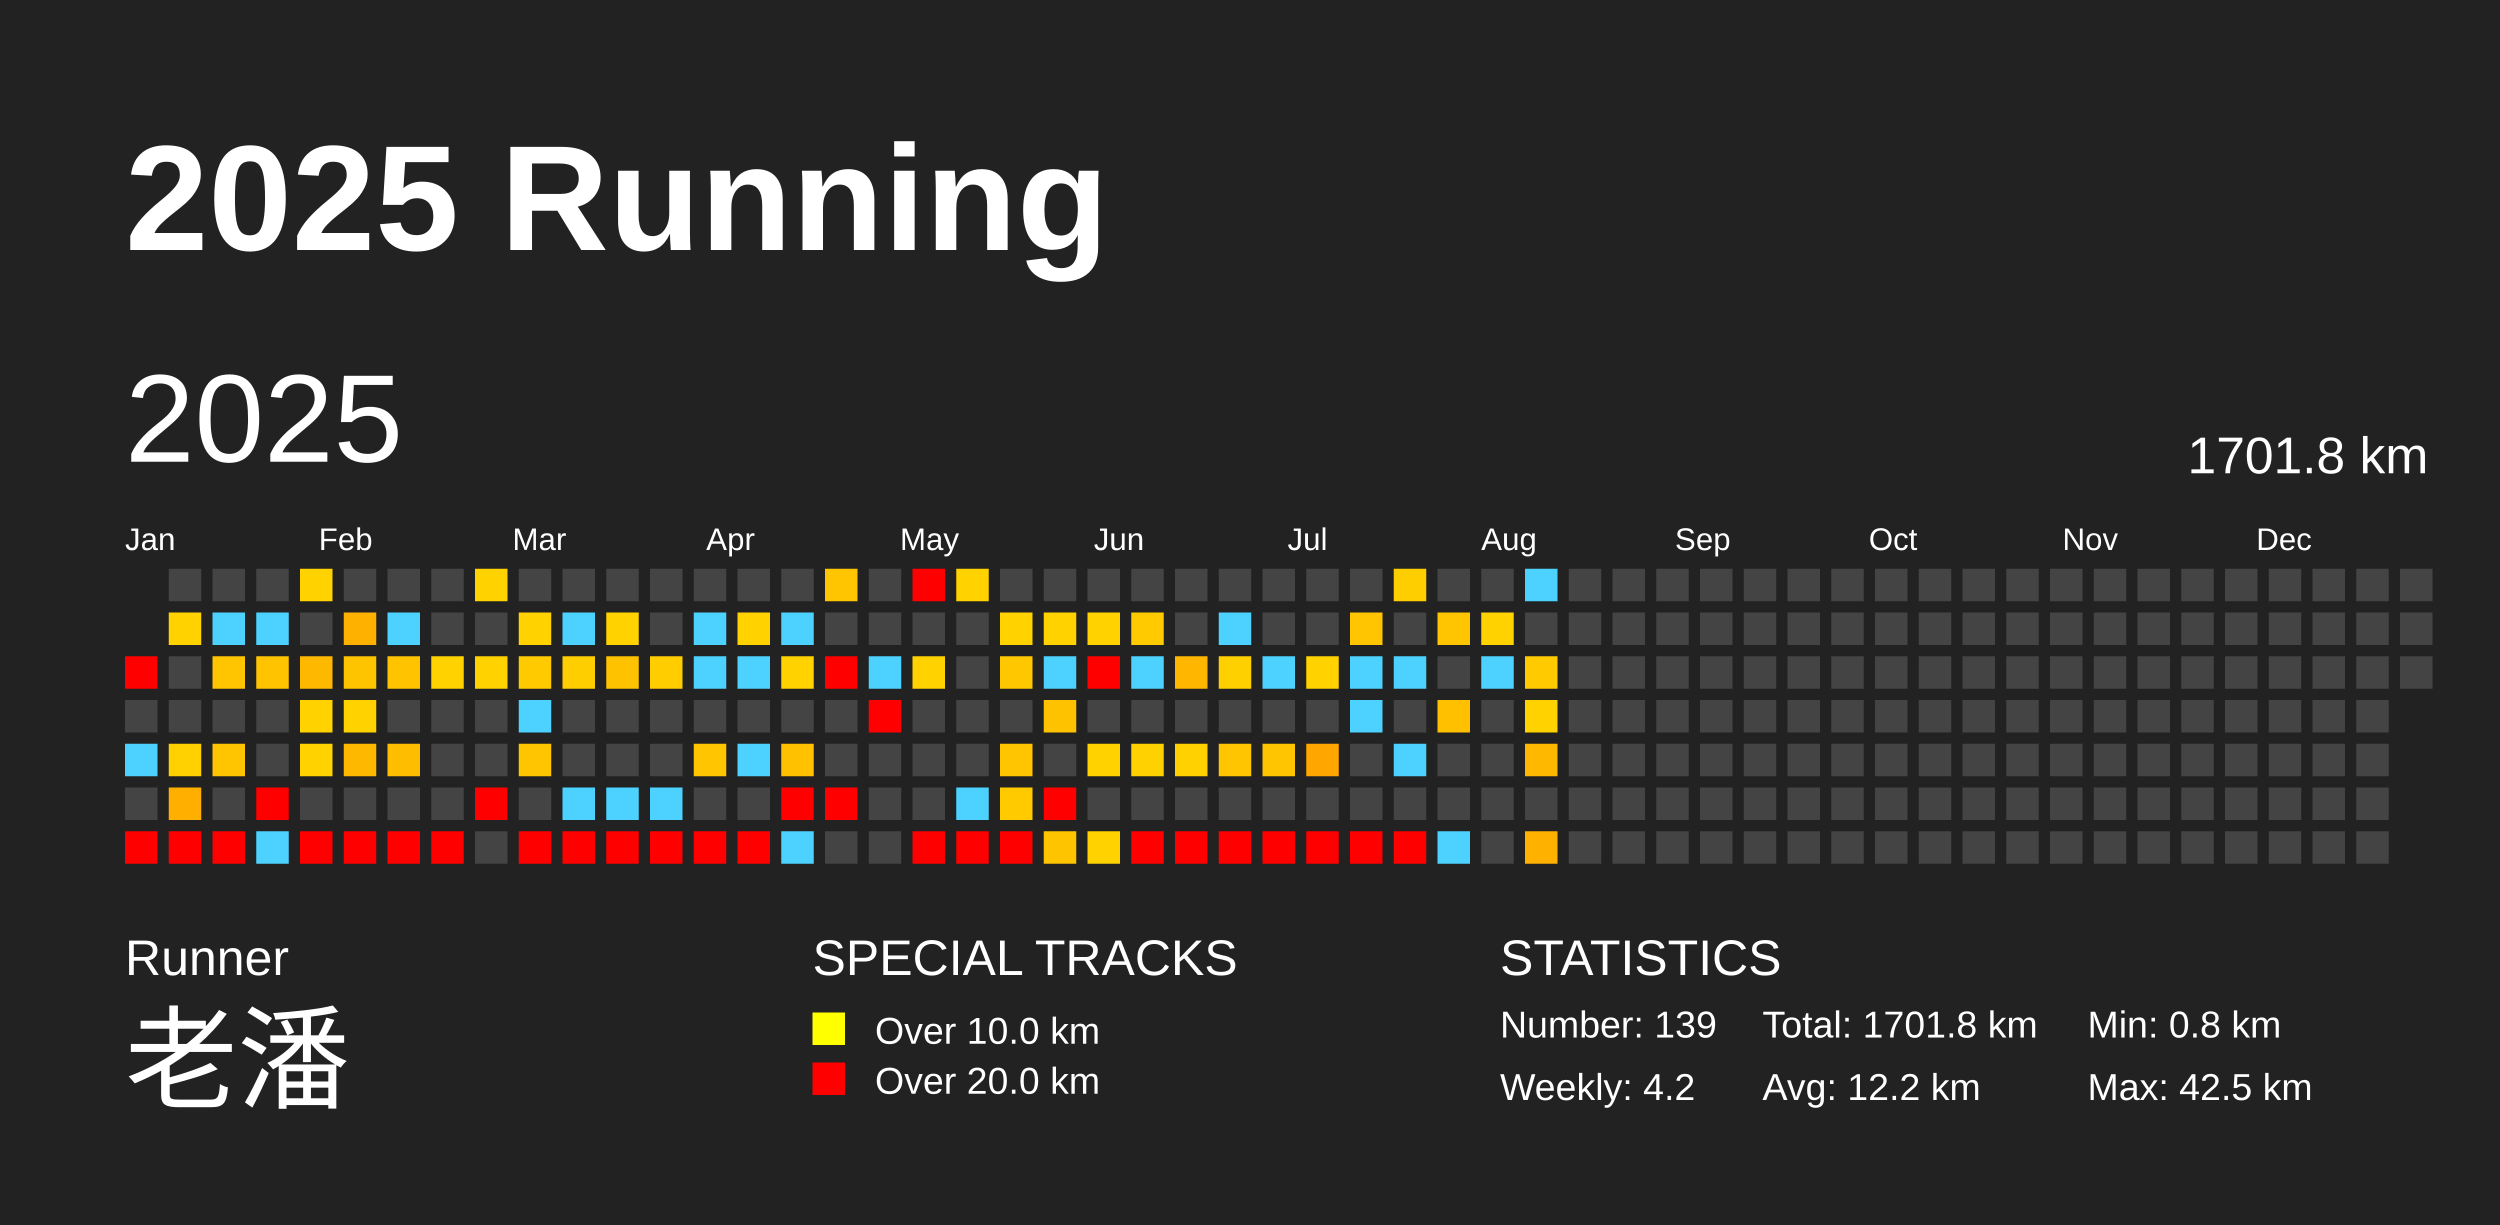
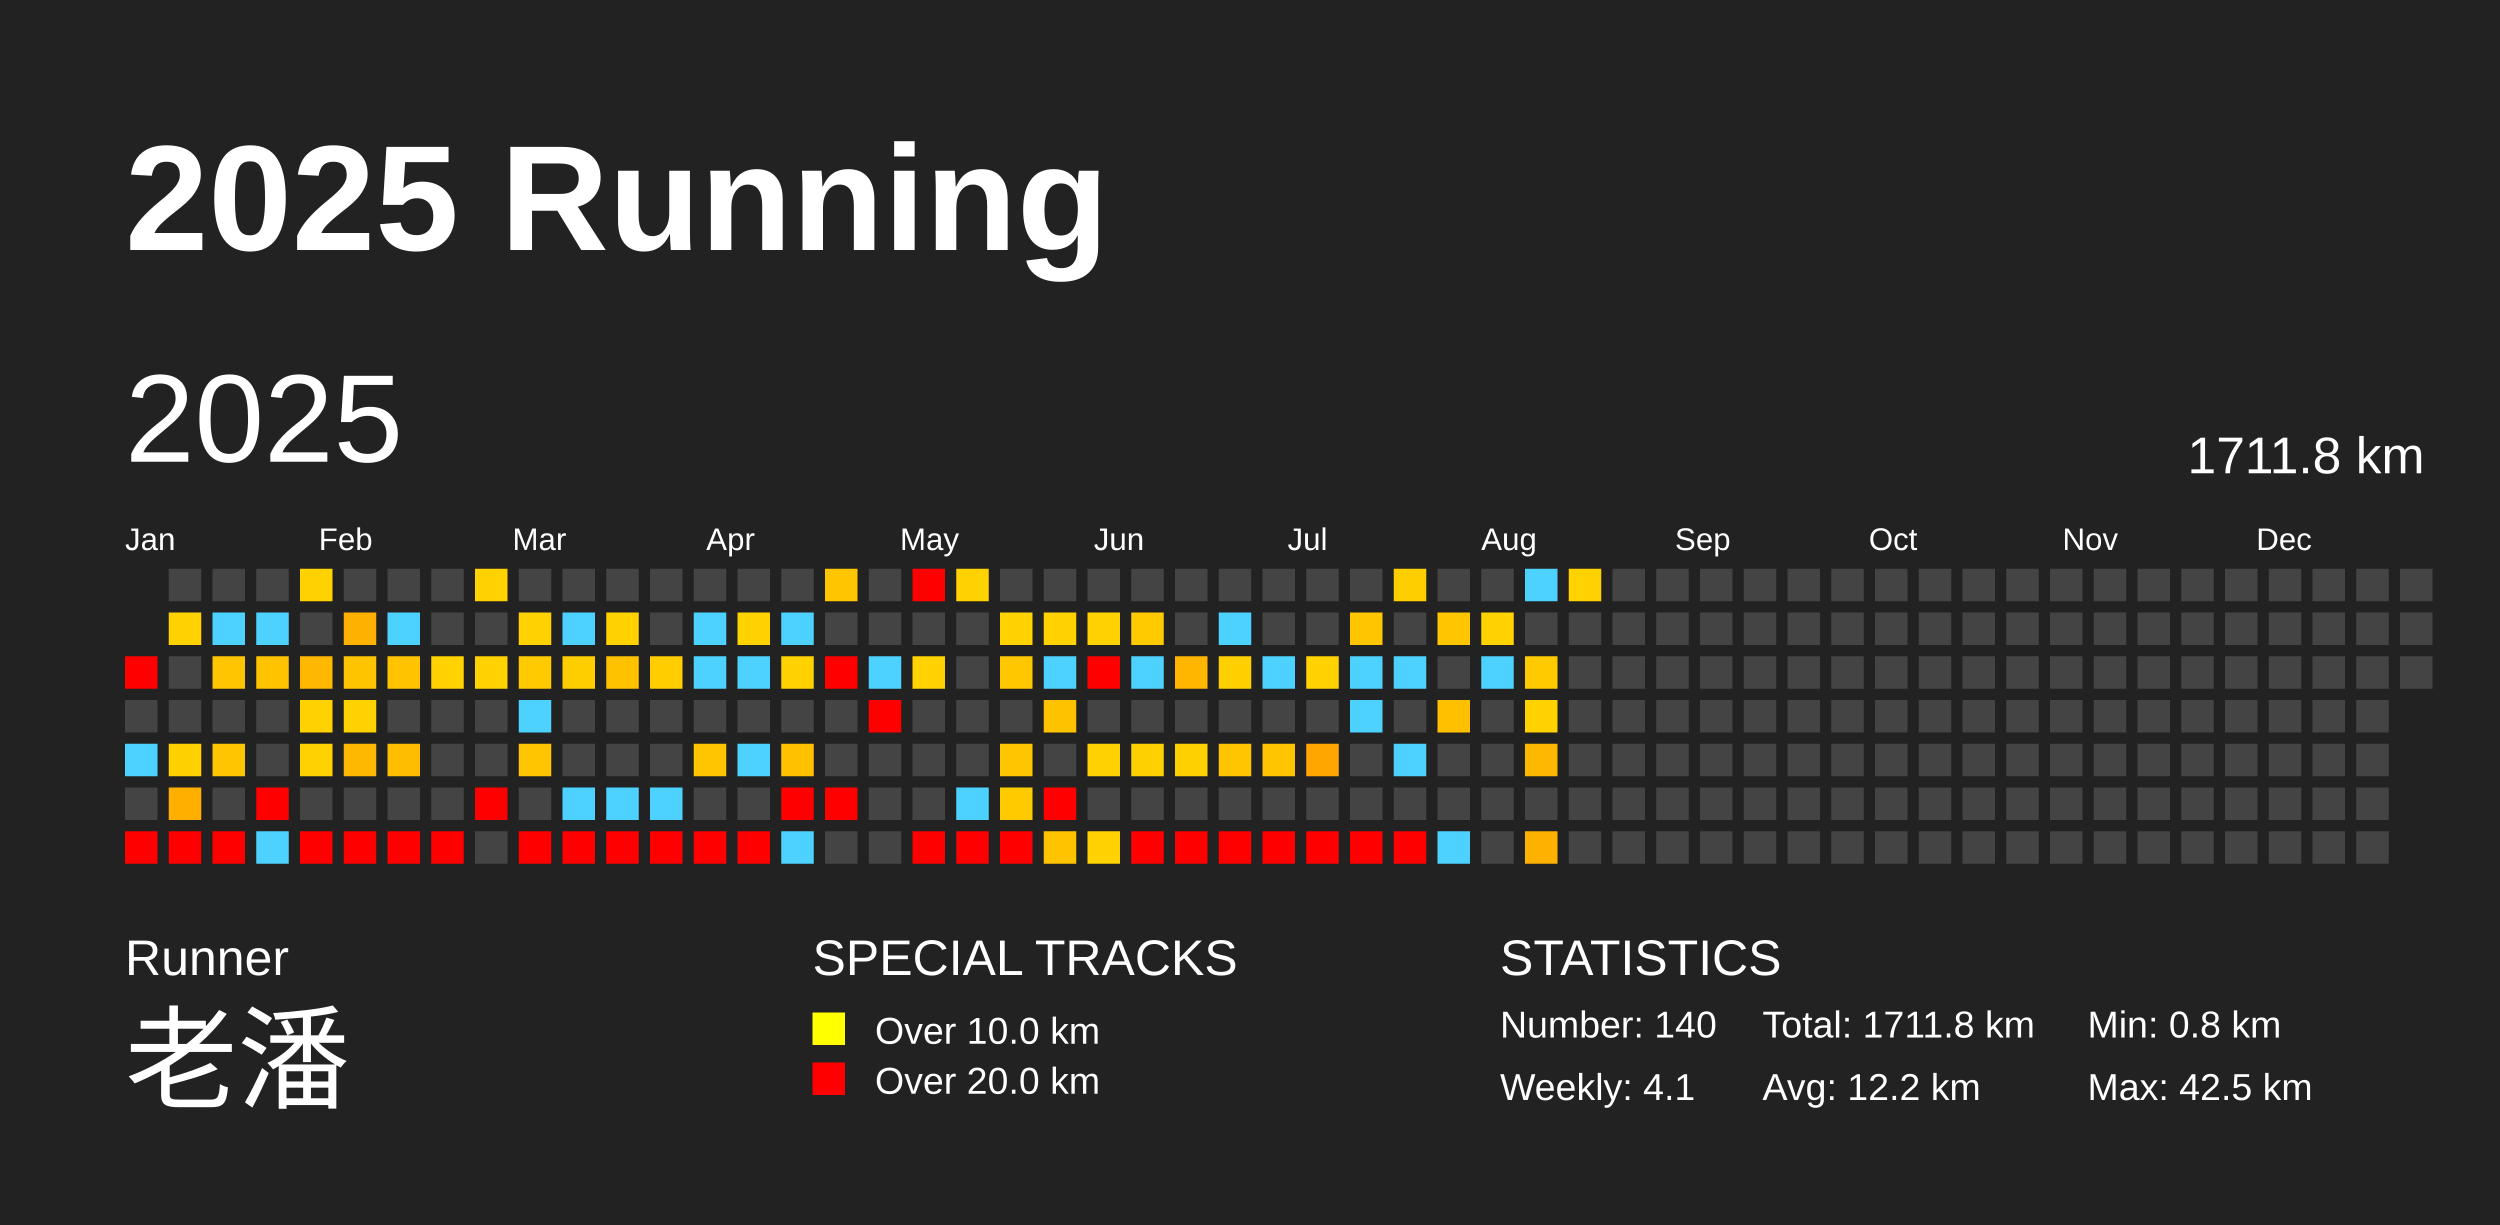
<svg xmlns="http://www.w3.org/2000/svg" baseProfile="full" height="98mm" version="1.1" viewBox="0,0,200,98" width="200mm">
  <defs />
  <rect fill="#222222" height="98" width="200" x="0" y="0" />
  <text fill="#FFFFFF" style="font-size:12px; font-family:Arial; font-weight:bold;" x="10" y="20">2025 Running</text>
  <text fill="#FFFFFF" style="font-size:4px; font-family:Arial" x="10" y="78">Runner</text>
  <text fill="#FFFFFF" style="font-size:9px; font-family:Arial" x="10" y="88">老潘</text>
  <text fill="#FFFFFF" style="font-size:4px; font-family:Arial" x="65" y="78">SPECIAL TRACKS</text>
  <rect fill="yellow" height="2.6" width="2.6" x="65" y="81" />
  <text fill="#FFFFFF" style="font-size:3px; font-family:Arial" x="70" y="83.5">Over 10.0 km</text>
  <rect fill="red" height="2.6" width="2.6" x="65" y="85" />
  <text fill="#FFFFFF" style="font-size:3px; font-family:Arial" x="70" y="87.5">Over 20.0 km</text>
  <text fill="#FFFFFF" style="font-size:4px; font-family:Arial" x="120" y="78">STATISTICS</text>
-   <text fill="#FFFFFF" style="font-size:3px; font-family:Arial" x="120" y="83">Number: 139</text>
-   <text fill="#FFFFFF" style="font-size:3px; font-family:Arial" x="120" y="88">Weekly: 4.2</text>
-   <text fill="#FFFFFF" style="font-size:3px; font-family:Arial" x="141" y="83">Total: 1701.8 km</text>
+   <text fill="#FFFFFF" style="font-size:3px; font-family:Arial" x="120" y="83">Number: 140</text>
+   <text fill="#FFFFFF" style="font-size:3px; font-family:Arial" x="120" y="88">Weekly: 4.1</text>
+   <text fill="#FFFFFF" style="font-size:3px; font-family:Arial" x="141" y="83">Total: 1711.8 km</text>
  <text fill="#FFFFFF" style="font-size:3px; font-family:Arial" x="141" y="88">Avg: 12.2 km</text>
  <text fill="#FFFFFF" style="font-size:3px; font-family:Arial" x="167" y="83">Min: 0.8 km</text>
  <text fill="#FFFFFF" style="font-size:3px; font-family:Arial" x="167" y="88">Max: 42.5 km</text>
  <text dominant-baseline="hanging" fill="#FFFFFF" style="font-size:10.0px; font-family:Arial;" x="10" y="30">2025</text>
-   <text dominant-baseline="hanging" fill="#FFFFFF" style="font-size:4.125px; font-family:Arial;" x="175" y="35">1701.8 km</text>
+   <text dominant-baseline="hanging" fill="#FFFFFF" style="font-size:4.125px; font-family:Arial;" x="175" y="35">1711.8 km</text>
  <text fill="#FFFFFF" style="font-size:2.5px; font-family:Arial" x="10.0" y="44">Jan</text>
  <text fill="#FFFFFF" style="font-size:2.5px; font-family:Arial" x="25.5" y="44">Feb</text>
  <text fill="#FFFFFF" style="font-size:2.5px; font-family:Arial" x="41.0" y="44">Mar</text>
  <text fill="#FFFFFF" style="font-size:2.5px; font-family:Arial" x="56.5" y="44">Apr</text>
  <text fill="#FFFFFF" style="font-size:2.5px; font-family:Arial" x="72.0" y="44">May</text>
  <text fill="#FFFFFF" style="font-size:2.5px; font-family:Arial" x="87.5" y="44">Jun</text>
  <text fill="#FFFFFF" style="font-size:2.5px; font-family:Arial" x="103.0" y="44">Jul</text>
  <text fill="#FFFFFF" style="font-size:2.5px; font-family:Arial" x="118.5" y="44">Aug</text>
  <text fill="#FFFFFF" style="font-size:2.5px; font-family:Arial" x="134.0" y="44">Sep</text>
  <text fill="#FFFFFF" style="font-size:2.5px; font-family:Arial" x="149.5" y="44">Oct</text>
  <text fill="#FFFFFF" style="font-size:2.5px; font-family:Arial" x="165.0" y="44">Nov</text>
  <text fill="#FFFFFF" style="font-size:2.5px; font-family:Arial" x="180.5" y="44">Dec</text>
  <rect fill="red" height="2.6" width="2.6" x="10.0" y="52.5" />
  <rect fill="#444444" height="2.6" width="2.6" x="10.0" y="56.0" />
  <rect fill="#4dd2ff" height="2.6" width="2.6" x="10.0" y="59.5" />
  <rect fill="#444444" height="2.6" width="2.6" x="10.0" y="63.0" />
  <rect fill="red" height="2.6" width="2.6" x="10.0" y="66.5" />
  <rect fill="#444444" height="2.6" width="2.6" x="13.5" y="45.5" />
  <rect fill="#ffd200" height="2.6" width="2.6" x="13.5" y="49.0" />
  <rect fill="#444444" height="2.6" width="2.6" x="13.5" y="52.5" />
  <rect fill="#444444" height="2.6" width="2.6" x="13.5" y="56.0" />
  <rect fill="#ffd100" height="2.6" width="2.6" x="13.5" y="59.5" />
  <rect fill="#ffaf00" height="2.6" width="2.6" x="13.5" y="63.0" />
  <rect fill="red" height="2.6" width="2.6" x="13.5" y="66.5" />
  <rect fill="#444444" height="2.6" width="2.6" x="17.0" y="45.5" />
  <rect fill="#4dd2ff" height="2.6" width="2.6" x="17.0" y="49.0" />
  <rect fill="#ffc500" height="2.6" width="2.6" x="17.0" y="52.5" />
  <rect fill="#444444" height="2.6" width="2.6" x="17.0" y="56.0" />
  <rect fill="#ffc500" height="2.6" width="2.6" x="17.0" y="59.5" />
  <rect fill="#444444" height="2.6" width="2.6" x="17.0" y="63.0" />
  <rect fill="red" height="2.6" width="2.6" x="17.0" y="66.5" />
  <rect fill="#444444" height="2.6" width="2.6" x="20.5" y="45.5" />
  <rect fill="#4dd2ff" height="2.6" width="2.6" x="20.5" y="49.0" />
  <rect fill="#ffc300" height="2.6" width="2.6" x="20.5" y="52.5" />
  <rect fill="#444444" height="2.6" width="2.6" x="20.5" y="56.0" />
  <rect fill="#444444" height="2.6" width="2.6" x="20.5" y="59.5" />
  <rect fill="red" height="2.6" width="2.6" x="20.5" y="63.0" />
  <rect fill="#4dd2ff" height="2.6" width="2.6" x="20.5" y="66.5" />
  <rect fill="#ffd200" height="2.6" width="2.6" x="24.0" y="45.5" />
  <rect fill="#444444" height="2.6" width="2.6" x="24.0" y="49.0" />
  <rect fill="#ffb800" height="2.6" width="2.6" x="24.0" y="52.5" />
  <rect fill="#ffd200" height="2.6" width="2.6" x="24.0" y="56.0" />
  <rect fill="#ffd200" height="2.6" width="2.6" x="24.0" y="59.5" />
  <rect fill="#444444" height="2.6" width="2.6" x="24.0" y="63.0" />
  <rect fill="red" height="2.6" width="2.6" x="24.0" y="66.5" />
  <rect fill="#444444" height="2.6" width="2.6" x="27.5" y="45.5" />
  <rect fill="#ffb100" height="2.6" width="2.6" x="27.5" y="49.0" />
  <rect fill="#ffc400" height="2.6" width="2.6" x="27.5" y="52.5" />
  <rect fill="#ffd200" height="2.6" width="2.6" x="27.5" y="56.0" />
  <rect fill="#ffb800" height="2.6" width="2.6" x="27.5" y="59.5" />
  <rect fill="#444444" height="2.6" width="2.6" x="27.5" y="63.0" />
  <rect fill="red" height="2.6" width="2.6" x="27.5" y="66.5" />
  <rect fill="#444444" height="2.6" width="2.6" x="31.0" y="45.5" />
  <rect fill="#4dd2ff" height="2.6" width="2.6" x="31.0" y="49.0" />
  <rect fill="#ffc300" height="2.6" width="2.6" x="31.0" y="52.5" />
  <rect fill="#444444" height="2.6" width="2.6" x="31.0" y="56.0" />
  <rect fill="#ffbd00" height="2.6" width="2.6" x="31.0" y="59.5" />
  <rect fill="#444444" height="2.6" width="2.6" x="31.0" y="63.0" />
  <rect fill="red" height="2.6" width="2.6" x="31.0" y="66.5" />
  <rect fill="#444444" height="2.6" width="2.6" x="34.5" y="45.5" />
  <rect fill="#444444" height="2.6" width="2.6" x="34.5" y="49.0" />
  <rect fill="#ffd200" height="2.6" width="2.6" x="34.5" y="52.5" />
  <rect fill="#444444" height="2.6" width="2.6" x="34.5" y="56.0" />
  <rect fill="#444444" height="2.6" width="2.6" x="34.5" y="59.5" />
  <rect fill="#444444" height="2.6" width="2.6" x="34.5" y="63.0" />
  <rect fill="red" height="2.6" width="2.6" x="34.5" y="66.5" />
  <rect fill="#ffd200" height="2.6" width="2.6" x="38.0" y="45.5" />
  <rect fill="#444444" height="2.6" width="2.6" x="38.0" y="49.0" />
  <rect fill="#ffd200" height="2.6" width="2.6" x="38.0" y="52.5" />
  <rect fill="#444444" height="2.6" width="2.6" x="38.0" y="56.0" />
  <rect fill="#444444" height="2.6" width="2.6" x="38.0" y="59.5" />
  <rect fill="red" height="2.6" width="2.6" x="38.0" y="63.0" />
  <rect fill="#444444" height="2.6" width="2.6" x="38.0" y="66.5" />
  <rect fill="#444444" height="2.6" width="2.6" x="41.5" y="45.5" />
  <rect fill="#ffd200" height="2.6" width="2.6" x="41.5" y="49.0" />
  <rect fill="#ffcb00" height="2.6" width="2.6" x="41.5" y="52.5" />
  <rect fill="#4dd2ff" height="2.6" width="2.6" x="41.5" y="56.0" />
  <rect fill="#ffc500" height="2.6" width="2.6" x="41.5" y="59.5" />
  <rect fill="#444444" height="2.6" width="2.6" x="41.5" y="63.0" />
  <rect fill="red" height="2.6" width="2.6" x="41.5" y="66.5" />
  <rect fill="#444444" height="2.6" width="2.6" x="45.0" y="45.5" />
  <rect fill="#4dd2ff" height="2.6" width="2.6" x="45.0" y="49.0" />
  <rect fill="#ffce00" height="2.6" width="2.6" x="45.0" y="52.5" />
  <rect fill="#444444" height="2.6" width="2.6" x="45.0" y="56.0" />
  <rect fill="#444444" height="2.6" width="2.6" x="45.0" y="59.5" />
  <rect fill="#4dd2ff" height="2.6" width="2.6" x="45.0" y="63.0" />
  <rect fill="red" height="2.6" width="2.6" x="45.0" y="66.5" />
  <rect fill="#444444" height="2.6" width="2.6" x="48.5" y="45.5" />
  <rect fill="#ffd200" height="2.6" width="2.6" x="48.5" y="49.0" />
  <rect fill="#ffc200" height="2.6" width="2.6" x="48.5" y="52.5" />
  <rect fill="#444444" height="2.6" width="2.6" x="48.5" y="56.0" />
  <rect fill="#444444" height="2.6" width="2.6" x="48.5" y="59.5" />
  <rect fill="#4dd2ff" height="2.6" width="2.6" x="48.5" y="63.0" />
  <rect fill="red" height="2.6" width="2.6" x="48.5" y="66.5" />
  <rect fill="#444444" height="2.6" width="2.6" x="52.0" y="45.5" />
  <rect fill="#444444" height="2.6" width="2.6" x="52.0" y="49.0" />
  <rect fill="#ffcd00" height="2.6" width="2.6" x="52.0" y="52.5" />
  <rect fill="#444444" height="2.6" width="2.6" x="52.0" y="56.0" />
  <rect fill="#444444" height="2.6" width="2.6" x="52.0" y="59.5" />
  <rect fill="#4dd2ff" height="2.6" width="2.6" x="52.0" y="63.0" />
  <rect fill="red" height="2.6" width="2.6" x="52.0" y="66.5" />
  <rect fill="#444444" height="2.6" width="2.6" x="55.5" y="45.5" />
  <rect fill="#4dd2ff" height="2.6" width="2.6" x="55.5" y="49.0" />
  <rect fill="#4dd2ff" height="2.6" width="2.6" x="55.5" y="52.5" />
  <rect fill="#444444" height="2.6" width="2.6" x="55.5" y="56.0" />
  <rect fill="#ffc500" height="2.6" width="2.6" x="55.5" y="59.5" />
  <rect fill="#444444" height="2.6" width="2.6" x="55.5" y="63.0" />
  <rect fill="red" height="2.6" width="2.6" x="55.5" y="66.5" />
  <rect fill="#444444" height="2.6" width="2.6" x="59.0" y="45.5" />
  <rect fill="#ffd200" height="2.6" width="2.6" x="59.0" y="49.0" />
  <rect fill="#4dd2ff" height="2.6" width="2.6" x="59.0" y="52.5" />
  <rect fill="#444444" height="2.6" width="2.6" x="59.0" y="56.0" />
  <rect fill="#4dd2ff" height="2.6" width="2.6" x="59.0" y="59.5" />
  <rect fill="#444444" height="2.6" width="2.6" x="59.0" y="63.0" />
  <rect fill="red" height="2.6" width="2.6" x="59.0" y="66.5" />
  <rect fill="#444444" height="2.6" width="2.6" x="62.5" y="45.5" />
  <rect fill="#4dd2ff" height="2.6" width="2.6" x="62.5" y="49.0" />
  <rect fill="#ffd200" height="2.6" width="2.6" x="62.5" y="52.5" />
  <rect fill="#444444" height="2.6" width="2.6" x="62.5" y="56.0" />
  <rect fill="#ffc100" height="2.6" width="2.6" x="62.5" y="59.5" />
  <rect fill="red" height="2.6" width="2.6" x="62.5" y="63.0" />
  <rect fill="#4dd2ff" height="2.6" width="2.6" x="62.5" y="66.5" />
  <rect fill="#ffc500" height="2.6" width="2.6" x="66.0" y="45.5" />
  <rect fill="#444444" height="2.6" width="2.6" x="66.0" y="49.0" />
  <rect fill="red" height="2.6" width="2.6" x="66.0" y="52.5" />
  <rect fill="#444444" height="2.6" width="2.6" x="66.0" y="56.0" />
  <rect fill="#444444" height="2.6" width="2.6" x="66.0" y="59.5" />
  <rect fill="red" height="2.6" width="2.6" x="66.0" y="63.0" />
  <rect fill="#444444" height="2.6" width="2.6" x="66.0" y="66.5" />
  <rect fill="#444444" height="2.6" width="2.6" x="69.5" y="45.5" />
  <rect fill="#444444" height="2.6" width="2.6" x="69.5" y="49.0" />
  <rect fill="#4dd2ff" height="2.6" width="2.6" x="69.5" y="52.5" />
  <rect fill="red" height="2.6" width="2.6" x="69.5" y="56.0" />
  <rect fill="#444444" height="2.6" width="2.6" x="69.5" y="59.5" />
  <rect fill="#444444" height="2.6" width="2.6" x="69.5" y="63.0" />
  <rect fill="#444444" height="2.6" width="2.6" x="69.5" y="66.5" />
  <rect fill="red" height="2.6" width="2.6" x="73.0" y="45.5" />
  <rect fill="#444444" height="2.6" width="2.6" x="73.0" y="49.0" />
  <rect fill="#ffd200" height="2.6" width="2.6" x="73.0" y="52.5" />
  <rect fill="#444444" height="2.6" width="2.6" x="73.0" y="56.0" />
  <rect fill="#444444" height="2.6" width="2.6" x="73.0" y="59.5" />
  <rect fill="#444444" height="2.6" width="2.6" x="73.0" y="63.0" />
  <rect fill="red" height="2.6" width="2.6" x="73.0" y="66.5" />
  <rect fill="#ffd200" height="2.6" width="2.6" x="76.5" y="45.5" />
  <rect fill="#444444" height="2.6" width="2.6" x="76.5" y="49.0" />
  <rect fill="#444444" height="2.6" width="2.6" x="76.5" y="52.5" />
  <rect fill="#444444" height="2.6" width="2.6" x="76.5" y="56.0" />
  <rect fill="#444444" height="2.6" width="2.6" x="76.5" y="59.5" />
  <rect fill="#4dd2ff" height="2.6" width="2.6" x="76.5" y="63.0" />
  <rect fill="red" height="2.6" width="2.6" x="76.5" y="66.5" />
  <rect fill="#444444" height="2.6" width="2.6" x="80.0" y="45.5" />
  <rect fill="#ffd200" height="2.6" width="2.6" x="80.0" y="49.0" />
  <rect fill="#ffc700" height="2.6" width="2.6" x="80.0" y="52.5" />
  <rect fill="#444444" height="2.6" width="2.6" x="80.0" y="56.0" />
  <rect fill="#ffc500" height="2.6" width="2.6" x="80.0" y="59.5" />
  <rect fill="#ffcb00" height="2.6" width="2.6" x="80.0" y="63.0" />
  <rect fill="red" height="2.6" width="2.6" x="80.0" y="66.5" />
  <rect fill="#444444" height="2.6" width="2.6" x="83.5" y="45.5" />
  <rect fill="#ffd200" height="2.6" width="2.6" x="83.5" y="49.0" />
  <rect fill="#4dd2ff" height="2.6" width="2.6" x="83.5" y="52.5" />
  <rect fill="#ffc200" height="2.6" width="2.6" x="83.5" y="56.0" />
  <rect fill="#444444" height="2.6" width="2.6" x="83.5" y="59.5" />
  <rect fill="red" height="2.6" width="2.6" x="83.5" y="63.0" />
  <rect fill="#ffc400" height="2.6" width="2.6" x="83.5" y="66.5" />
  <rect fill="#444444" height="2.6" width="2.6" x="87.0" y="45.5" />
  <rect fill="#ffd200" height="2.6" width="2.6" x="87.0" y="49.0" />
  <rect fill="red" height="2.6" width="2.6" x="87.0" y="52.5" />
  <rect fill="#444444" height="2.6" width="2.6" x="87.0" y="56.0" />
  <rect fill="#ffd200" height="2.6" width="2.6" x="87.0" y="59.5" />
  <rect fill="#444444" height="2.6" width="2.6" x="87.0" y="63.0" />
  <rect fill="#ffd200" height="2.6" width="2.6" x="87.0" y="66.5" />
  <rect fill="#444444" height="2.6" width="2.6" x="90.5" y="45.5" />
  <rect fill="#ffca00" height="2.6" width="2.6" x="90.5" y="49.0" />
  <rect fill="#4dd2ff" height="2.6" width="2.6" x="90.5" y="52.5" />
  <rect fill="#444444" height="2.6" width="2.6" x="90.5" y="56.0" />
  <rect fill="#ffd100" height="2.6" width="2.6" x="90.5" y="59.5" />
  <rect fill="#444444" height="2.6" width="2.6" x="90.5" y="63.0" />
  <rect fill="red" height="2.6" width="2.6" x="90.5" y="66.5" />
  <rect fill="#444444" height="2.6" width="2.6" x="94.0" y="45.5" />
  <rect fill="#444444" height="2.6" width="2.6" x="94.0" y="49.0" />
  <rect fill="#ffb600" height="2.6" width="2.6" x="94.0" y="52.5" />
  <rect fill="#444444" height="2.6" width="2.6" x="94.0" y="56.0" />
  <rect fill="#ffd100" height="2.6" width="2.6" x="94.0" y="59.5" />
  <rect fill="#444444" height="2.6" width="2.6" x="94.0" y="63.0" />
  <rect fill="red" height="2.6" width="2.6" x="94.0" y="66.5" />
  <rect fill="#444444" height="2.6" width="2.6" x="97.5" y="45.5" />
  <rect fill="#4dd2ff" height="2.6" width="2.6" x="97.5" y="49.0" />
  <rect fill="#ffd000" height="2.6" width="2.6" x="97.5" y="52.5" />
  <rect fill="#444444" height="2.6" width="2.6" x="97.5" y="56.0" />
  <rect fill="#ffc500" height="2.6" width="2.6" x="97.5" y="59.5" />
  <rect fill="#444444" height="2.6" width="2.6" x="97.5" y="63.0" />
  <rect fill="red" height="2.6" width="2.6" x="97.5" y="66.5" />
  <rect fill="#444444" height="2.6" width="2.6" x="101.0" y="45.5" />
  <rect fill="#444444" height="2.6" width="2.6" x="101.0" y="49.0" />
  <rect fill="#4dd2ff" height="2.6" width="2.6" x="101.0" y="52.5" />
  <rect fill="#444444" height="2.6" width="2.6" x="101.0" y="56.0" />
  <rect fill="#ffc500" height="2.6" width="2.6" x="101.0" y="59.5" />
  <rect fill="#444444" height="2.6" width="2.6" x="101.0" y="63.0" />
  <rect fill="red" height="2.6" width="2.6" x="101.0" y="66.5" />
  <rect fill="#444444" height="2.6" width="2.6" x="104.5" y="45.5" />
  <rect fill="#444444" height="2.6" width="2.6" x="104.5" y="49.0" />
  <rect fill="#ffd200" height="2.6" width="2.6" x="104.5" y="52.5" />
  <rect fill="#444444" height="2.6" width="2.6" x="104.5" y="56.0" />
  <rect fill="#ffa700" height="2.6" width="2.6" x="104.5" y="59.5" />
  <rect fill="#444444" height="2.6" width="2.6" x="104.5" y="63.0" />
  <rect fill="red" height="2.6" width="2.6" x="104.5" y="66.5" />
  <rect fill="#444444" height="2.6" width="2.6" x="108.0" y="45.5" />
  <rect fill="#ffc500" height="2.6" width="2.6" x="108.0" y="49.0" />
  <rect fill="#4dd2ff" height="2.6" width="2.6" x="108.0" y="52.5" />
  <rect fill="#4dd2ff" height="2.6" width="2.6" x="108.0" y="56.0" />
  <rect fill="#444444" height="2.6" width="2.6" x="108.0" y="59.5" />
  <rect fill="#444444" height="2.6" width="2.6" x="108.0" y="63.0" />
  <rect fill="red" height="2.6" width="2.6" x="108.0" y="66.5" />
  <rect fill="#ffce00" height="2.6" width="2.6" x="111.5" y="45.5" />
  <rect fill="#444444" height="2.6" width="2.6" x="111.5" y="49.0" />
  <rect fill="#4dd2ff" height="2.6" width="2.6" x="111.5" y="52.5" />
  <rect fill="#444444" height="2.6" width="2.6" x="111.5" y="56.0" />
  <rect fill="#4dd2ff" height="2.6" width="2.6" x="111.5" y="59.5" />
  <rect fill="#444444" height="2.6" width="2.6" x="111.5" y="63.0" />
  <rect fill="red" height="2.6" width="2.6" x="111.5" y="66.5" />
  <rect fill="#444444" height="2.6" width="2.6" x="115.0" y="45.5" />
  <rect fill="#ffc500" height="2.6" width="2.6" x="115.0" y="49.0" />
  <rect fill="#444444" height="2.6" width="2.6" x="115.0" y="52.5" />
  <rect fill="#ffc000" height="2.6" width="2.6" x="115.0" y="56.0" />
  <rect fill="#444444" height="2.6" width="2.6" x="115.0" y="59.5" />
  <rect fill="#444444" height="2.6" width="2.6" x="115.0" y="63.0" />
  <rect fill="#4dd2ff" height="2.6" width="2.6" x="115.0" y="66.5" />
  <rect fill="#444444" height="2.6" width="2.6" x="118.5" y="45.5" />
  <rect fill="#ffd200" height="2.6" width="2.6" x="118.5" y="49.0" />
  <rect fill="#4dd2ff" height="2.6" width="2.6" x="118.5" y="52.5" />
  <rect fill="#444444" height="2.6" width="2.6" x="118.5" y="56.0" />
  <rect fill="#444444" height="2.6" width="2.6" x="118.5" y="59.5" />
  <rect fill="#444444" height="2.6" width="2.6" x="118.5" y="63.0" />
  <rect fill="#444444" height="2.6" width="2.6" x="118.5" y="66.5" />
  <rect fill="#4dd2ff" height="2.6" width="2.6" x="122.0" y="45.5" />
  <rect fill="#444444" height="2.6" width="2.6" x="122.0" y="49.0" />
  <rect fill="#ffcb00" height="2.6" width="2.6" x="122.0" y="52.5" />
  <rect fill="#ffd200" height="2.6" width="2.6" x="122.0" y="56.0" />
  <rect fill="#ffb800" height="2.6" width="2.6" x="122.0" y="59.5" />
  <rect fill="#444444" height="2.6" width="2.6" x="122.0" y="63.0" />
  <rect fill="#ffb100" height="2.6" width="2.6" x="122.0" y="66.5" />
-   <rect fill="#444444" height="2.6" width="2.6" x="125.5" y="45.5" />
+   <rect fill="#ffd200" height="2.6" width="2.6" x="125.5" y="45.5" />
  <rect fill="#444444" height="2.6" width="2.6" x="125.5" y="49.0" />
  <rect fill="#444444" height="2.6" width="2.6" x="125.5" y="52.5" />
  <rect fill="#444444" height="2.6" width="2.6" x="125.5" y="56.0" />
  <rect fill="#444444" height="2.6" width="2.6" x="125.5" y="59.5" />
  <rect fill="#444444" height="2.6" width="2.6" x="125.5" y="63.0" />
  <rect fill="#444444" height="2.6" width="2.6" x="125.5" y="66.5" />
  <rect fill="#444444" height="2.6" width="2.6" x="129.0" y="45.5" />
  <rect fill="#444444" height="2.6" width="2.6" x="129.0" y="49.0" />
  <rect fill="#444444" height="2.6" width="2.6" x="129.0" y="52.5" />
  <rect fill="#444444" height="2.6" width="2.6" x="129.0" y="56.0" />
  <rect fill="#444444" height="2.6" width="2.6" x="129.0" y="59.5" />
  <rect fill="#444444" height="2.6" width="2.6" x="129.0" y="63.0" />
  <rect fill="#444444" height="2.6" width="2.6" x="129.0" y="66.5" />
  <rect fill="#444444" height="2.6" width="2.6" x="132.5" y="45.5" />
  <rect fill="#444444" height="2.6" width="2.6" x="132.5" y="49.0" />
  <rect fill="#444444" height="2.6" width="2.6" x="132.5" y="52.5" />
  <rect fill="#444444" height="2.6" width="2.6" x="132.5" y="56.0" />
  <rect fill="#444444" height="2.6" width="2.6" x="132.5" y="59.5" />
  <rect fill="#444444" height="2.6" width="2.6" x="132.5" y="63.0" />
  <rect fill="#444444" height="2.6" width="2.6" x="132.5" y="66.5" />
  <rect fill="#444444" height="2.6" width="2.6" x="136.0" y="45.5" />
  <rect fill="#444444" height="2.6" width="2.6" x="136.0" y="49.0" />
  <rect fill="#444444" height="2.6" width="2.6" x="136.0" y="52.5" />
  <rect fill="#444444" height="2.6" width="2.6" x="136.0" y="56.0" />
  <rect fill="#444444" height="2.6" width="2.6" x="136.0" y="59.5" />
  <rect fill="#444444" height="2.6" width="2.6" x="136.0" y="63.0" />
  <rect fill="#444444" height="2.6" width="2.6" x="136.0" y="66.5" />
  <rect fill="#444444" height="2.6" width="2.6" x="139.5" y="45.5" />
  <rect fill="#444444" height="2.6" width="2.6" x="139.5" y="49.0" />
  <rect fill="#444444" height="2.6" width="2.6" x="139.5" y="52.5" />
  <rect fill="#444444" height="2.6" width="2.6" x="139.5" y="56.0" />
  <rect fill="#444444" height="2.6" width="2.6" x="139.5" y="59.5" />
  <rect fill="#444444" height="2.6" width="2.6" x="139.5" y="63.0" />
  <rect fill="#444444" height="2.6" width="2.6" x="139.5" y="66.5" />
  <rect fill="#444444" height="2.6" width="2.6" x="143.0" y="45.5" />
  <rect fill="#444444" height="2.6" width="2.6" x="143.0" y="49.0" />
  <rect fill="#444444" height="2.6" width="2.6" x="143.0" y="52.5" />
  <rect fill="#444444" height="2.6" width="2.6" x="143.0" y="56.0" />
  <rect fill="#444444" height="2.6" width="2.6" x="143.0" y="59.5" />
  <rect fill="#444444" height="2.6" width="2.6" x="143.0" y="63.0" />
  <rect fill="#444444" height="2.6" width="2.6" x="143.0" y="66.5" />
  <rect fill="#444444" height="2.6" width="2.6" x="146.5" y="45.5" />
  <rect fill="#444444" height="2.6" width="2.6" x="146.5" y="49.0" />
  <rect fill="#444444" height="2.6" width="2.6" x="146.5" y="52.5" />
  <rect fill="#444444" height="2.6" width="2.6" x="146.5" y="56.0" />
  <rect fill="#444444" height="2.6" width="2.6" x="146.5" y="59.5" />
  <rect fill="#444444" height="2.6" width="2.6" x="146.5" y="63.0" />
  <rect fill="#444444" height="2.6" width="2.6" x="146.5" y="66.5" />
  <rect fill="#444444" height="2.6" width="2.6" x="150.0" y="45.5" />
  <rect fill="#444444" height="2.6" width="2.6" x="150.0" y="49.0" />
  <rect fill="#444444" height="2.6" width="2.6" x="150.0" y="52.5" />
  <rect fill="#444444" height="2.6" width="2.6" x="150.0" y="56.0" />
  <rect fill="#444444" height="2.6" width="2.6" x="150.0" y="59.5" />
  <rect fill="#444444" height="2.6" width="2.6" x="150.0" y="63.0" />
  <rect fill="#444444" height="2.6" width="2.6" x="150.0" y="66.5" />
  <rect fill="#444444" height="2.6" width="2.6" x="153.5" y="45.5" />
  <rect fill="#444444" height="2.6" width="2.6" x="153.5" y="49.0" />
  <rect fill="#444444" height="2.6" width="2.6" x="153.5" y="52.5" />
  <rect fill="#444444" height="2.6" width="2.6" x="153.5" y="56.0" />
  <rect fill="#444444" height="2.6" width="2.6" x="153.5" y="59.5" />
  <rect fill="#444444" height="2.6" width="2.6" x="153.5" y="63.0" />
  <rect fill="#444444" height="2.6" width="2.6" x="153.5" y="66.5" />
  <rect fill="#444444" height="2.6" width="2.6" x="157.0" y="45.5" />
  <rect fill="#444444" height="2.6" width="2.6" x="157.0" y="49.0" />
  <rect fill="#444444" height="2.6" width="2.6" x="157.0" y="52.5" />
  <rect fill="#444444" height="2.6" width="2.6" x="157.0" y="56.0" />
  <rect fill="#444444" height="2.6" width="2.6" x="157.0" y="59.5" />
  <rect fill="#444444" height="2.6" width="2.6" x="157.0" y="63.0" />
  <rect fill="#444444" height="2.6" width="2.6" x="157.0" y="66.5" />
  <rect fill="#444444" height="2.6" width="2.6" x="160.5" y="45.5" />
  <rect fill="#444444" height="2.6" width="2.6" x="160.5" y="49.0" />
  <rect fill="#444444" height="2.6" width="2.6" x="160.5" y="52.5" />
  <rect fill="#444444" height="2.6" width="2.6" x="160.5" y="56.0" />
  <rect fill="#444444" height="2.6" width="2.6" x="160.5" y="59.5" />
  <rect fill="#444444" height="2.6" width="2.6" x="160.5" y="63.0" />
  <rect fill="#444444" height="2.6" width="2.6" x="160.5" y="66.5" />
  <rect fill="#444444" height="2.6" width="2.6" x="164.0" y="45.5" />
  <rect fill="#444444" height="2.6" width="2.6" x="164.0" y="49.0" />
  <rect fill="#444444" height="2.6" width="2.6" x="164.0" y="52.5" />
  <rect fill="#444444" height="2.6" width="2.6" x="164.0" y="56.0" />
  <rect fill="#444444" height="2.6" width="2.6" x="164.0" y="59.5" />
  <rect fill="#444444" height="2.6" width="2.6" x="164.0" y="63.0" />
  <rect fill="#444444" height="2.6" width="2.6" x="164.0" y="66.5" />
  <rect fill="#444444" height="2.6" width="2.6" x="167.5" y="45.5" />
  <rect fill="#444444" height="2.6" width="2.6" x="167.5" y="49.0" />
  <rect fill="#444444" height="2.6" width="2.6" x="167.5" y="52.5" />
  <rect fill="#444444" height="2.6" width="2.6" x="167.5" y="56.0" />
  <rect fill="#444444" height="2.6" width="2.6" x="167.5" y="59.5" />
  <rect fill="#444444" height="2.6" width="2.6" x="167.5" y="63.0" />
  <rect fill="#444444" height="2.6" width="2.6" x="167.5" y="66.5" />
  <rect fill="#444444" height="2.6" width="2.6" x="171.0" y="45.5" />
  <rect fill="#444444" height="2.6" width="2.6" x="171.0" y="49.0" />
  <rect fill="#444444" height="2.6" width="2.6" x="171.0" y="52.5" />
  <rect fill="#444444" height="2.6" width="2.6" x="171.0" y="56.0" />
  <rect fill="#444444" height="2.6" width="2.6" x="171.0" y="59.5" />
  <rect fill="#444444" height="2.6" width="2.6" x="171.0" y="63.0" />
  <rect fill="#444444" height="2.6" width="2.6" x="171.0" y="66.5" />
  <rect fill="#444444" height="2.6" width="2.6" x="174.5" y="45.5" />
  <rect fill="#444444" height="2.6" width="2.6" x="174.5" y="49.0" />
  <rect fill="#444444" height="2.6" width="2.6" x="174.5" y="52.5" />
  <rect fill="#444444" height="2.6" width="2.6" x="174.5" y="56.0" />
  <rect fill="#444444" height="2.6" width="2.6" x="174.5" y="59.5" />
  <rect fill="#444444" height="2.6" width="2.6" x="174.5" y="63.0" />
  <rect fill="#444444" height="2.6" width="2.6" x="174.5" y="66.5" />
  <rect fill="#444444" height="2.6" width="2.6" x="178.0" y="45.5" />
  <rect fill="#444444" height="2.6" width="2.6" x="178.0" y="49.0" />
  <rect fill="#444444" height="2.6" width="2.6" x="178.0" y="52.5" />
  <rect fill="#444444" height="2.6" width="2.6" x="178.0" y="56.0" />
  <rect fill="#444444" height="2.6" width="2.6" x="178.0" y="59.5" />
  <rect fill="#444444" height="2.6" width="2.6" x="178.0" y="63.0" />
  <rect fill="#444444" height="2.6" width="2.6" x="178.0" y="66.5" />
  <rect fill="#444444" height="2.6" width="2.6" x="181.5" y="45.5" />
  <rect fill="#444444" height="2.6" width="2.6" x="181.5" y="49.0" />
  <rect fill="#444444" height="2.6" width="2.6" x="181.5" y="52.5" />
  <rect fill="#444444" height="2.6" width="2.6" x="181.5" y="56.0" />
  <rect fill="#444444" height="2.6" width="2.6" x="181.5" y="59.5" />
  <rect fill="#444444" height="2.6" width="2.6" x="181.5" y="63.0" />
  <rect fill="#444444" height="2.6" width="2.6" x="181.5" y="66.5" />
  <rect fill="#444444" height="2.6" width="2.6" x="185.0" y="45.5" />
  <rect fill="#444444" height="2.6" width="2.6" x="185.0" y="49.0" />
  <rect fill="#444444" height="2.6" width="2.6" x="185.0" y="52.5" />
  <rect fill="#444444" height="2.6" width="2.6" x="185.0" y="56.0" />
  <rect fill="#444444" height="2.6" width="2.6" x="185.0" y="59.5" />
  <rect fill="#444444" height="2.6" width="2.6" x="185.0" y="63.0" />
  <rect fill="#444444" height="2.6" width="2.6" x="185.0" y="66.5" />
  <rect fill="#444444" height="2.6" width="2.6" x="188.5" y="45.5" />
  <rect fill="#444444" height="2.6" width="2.6" x="188.5" y="49.0" />
  <rect fill="#444444" height="2.6" width="2.6" x="188.5" y="52.5" />
  <rect fill="#444444" height="2.6" width="2.6" x="188.5" y="56.0" />
  <rect fill="#444444" height="2.6" width="2.6" x="188.5" y="59.5" />
  <rect fill="#444444" height="2.6" width="2.6" x="188.5" y="63.0" />
  <rect fill="#444444" height="2.6" width="2.6" x="188.5" y="66.5" />
  <rect fill="#444444" height="2.6" width="2.6" x="192.0" y="45.5" />
  <rect fill="#444444" height="2.6" width="2.6" x="192.0" y="49.0" />
  <rect fill="#444444" height="2.6" width="2.6" x="192.0" y="52.5" />
</svg>
